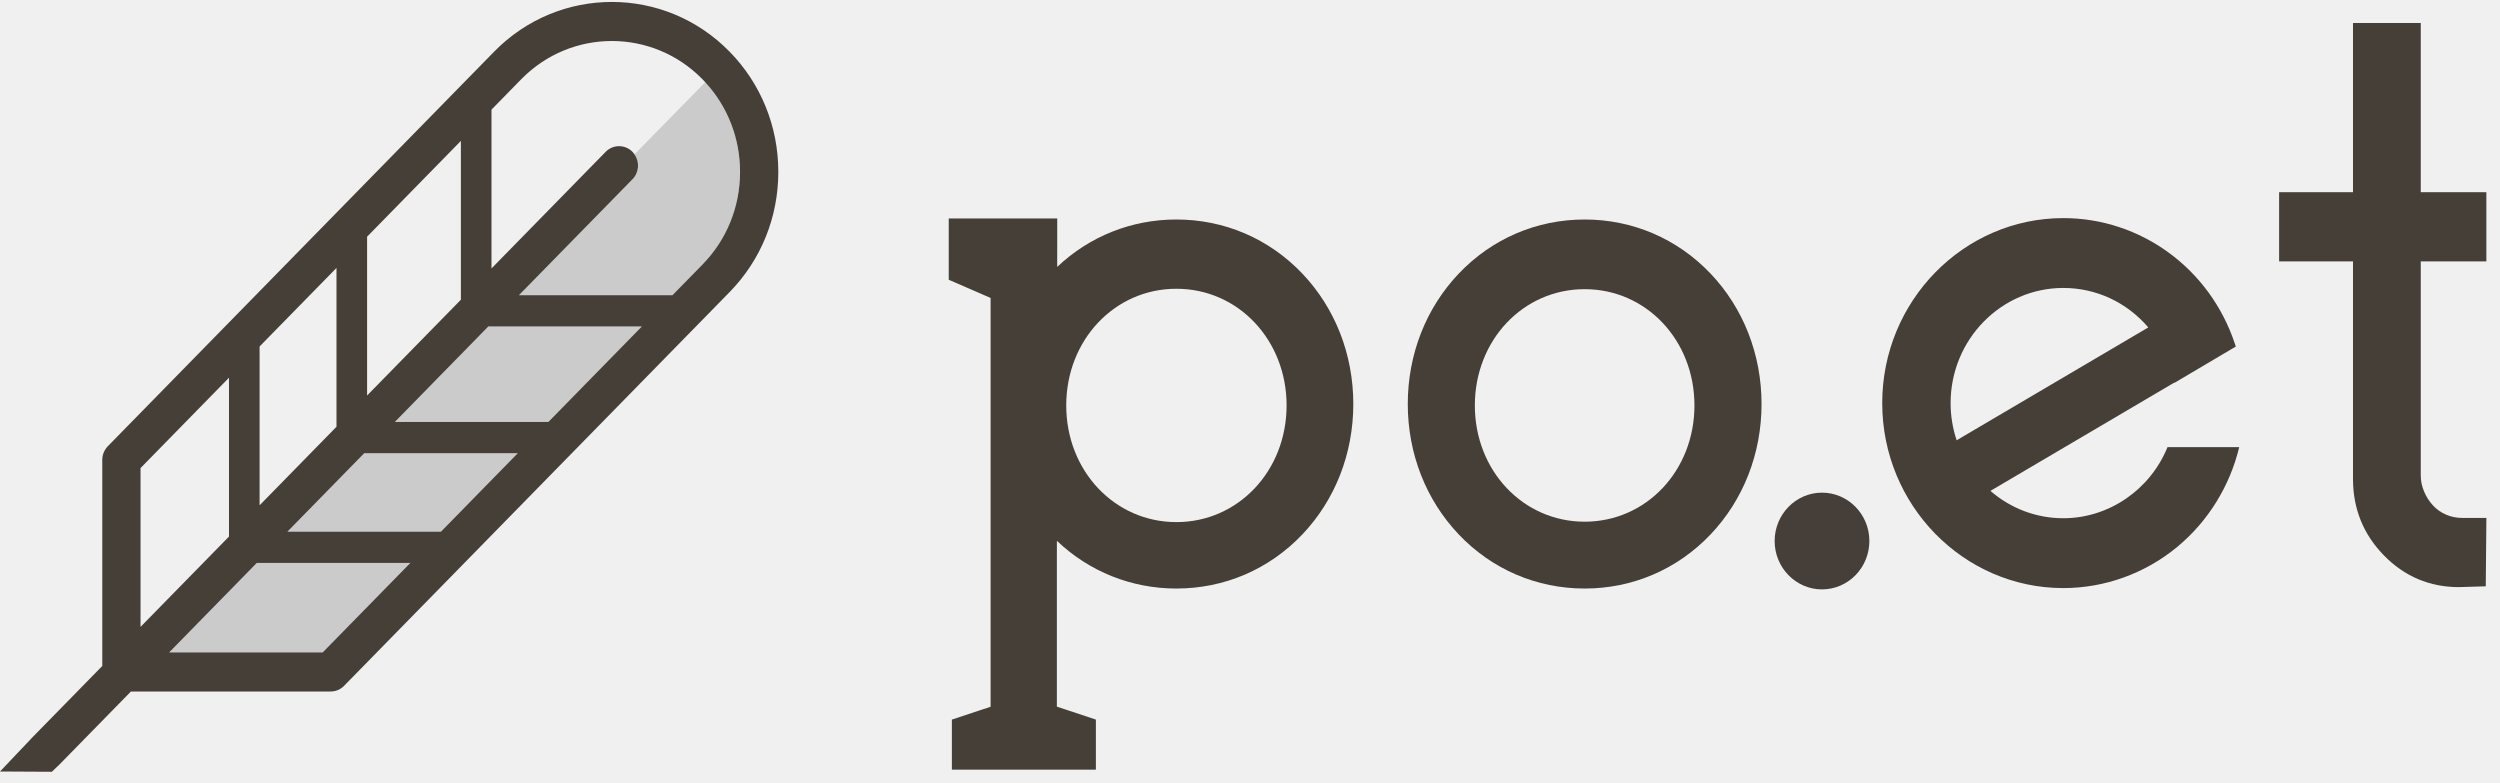
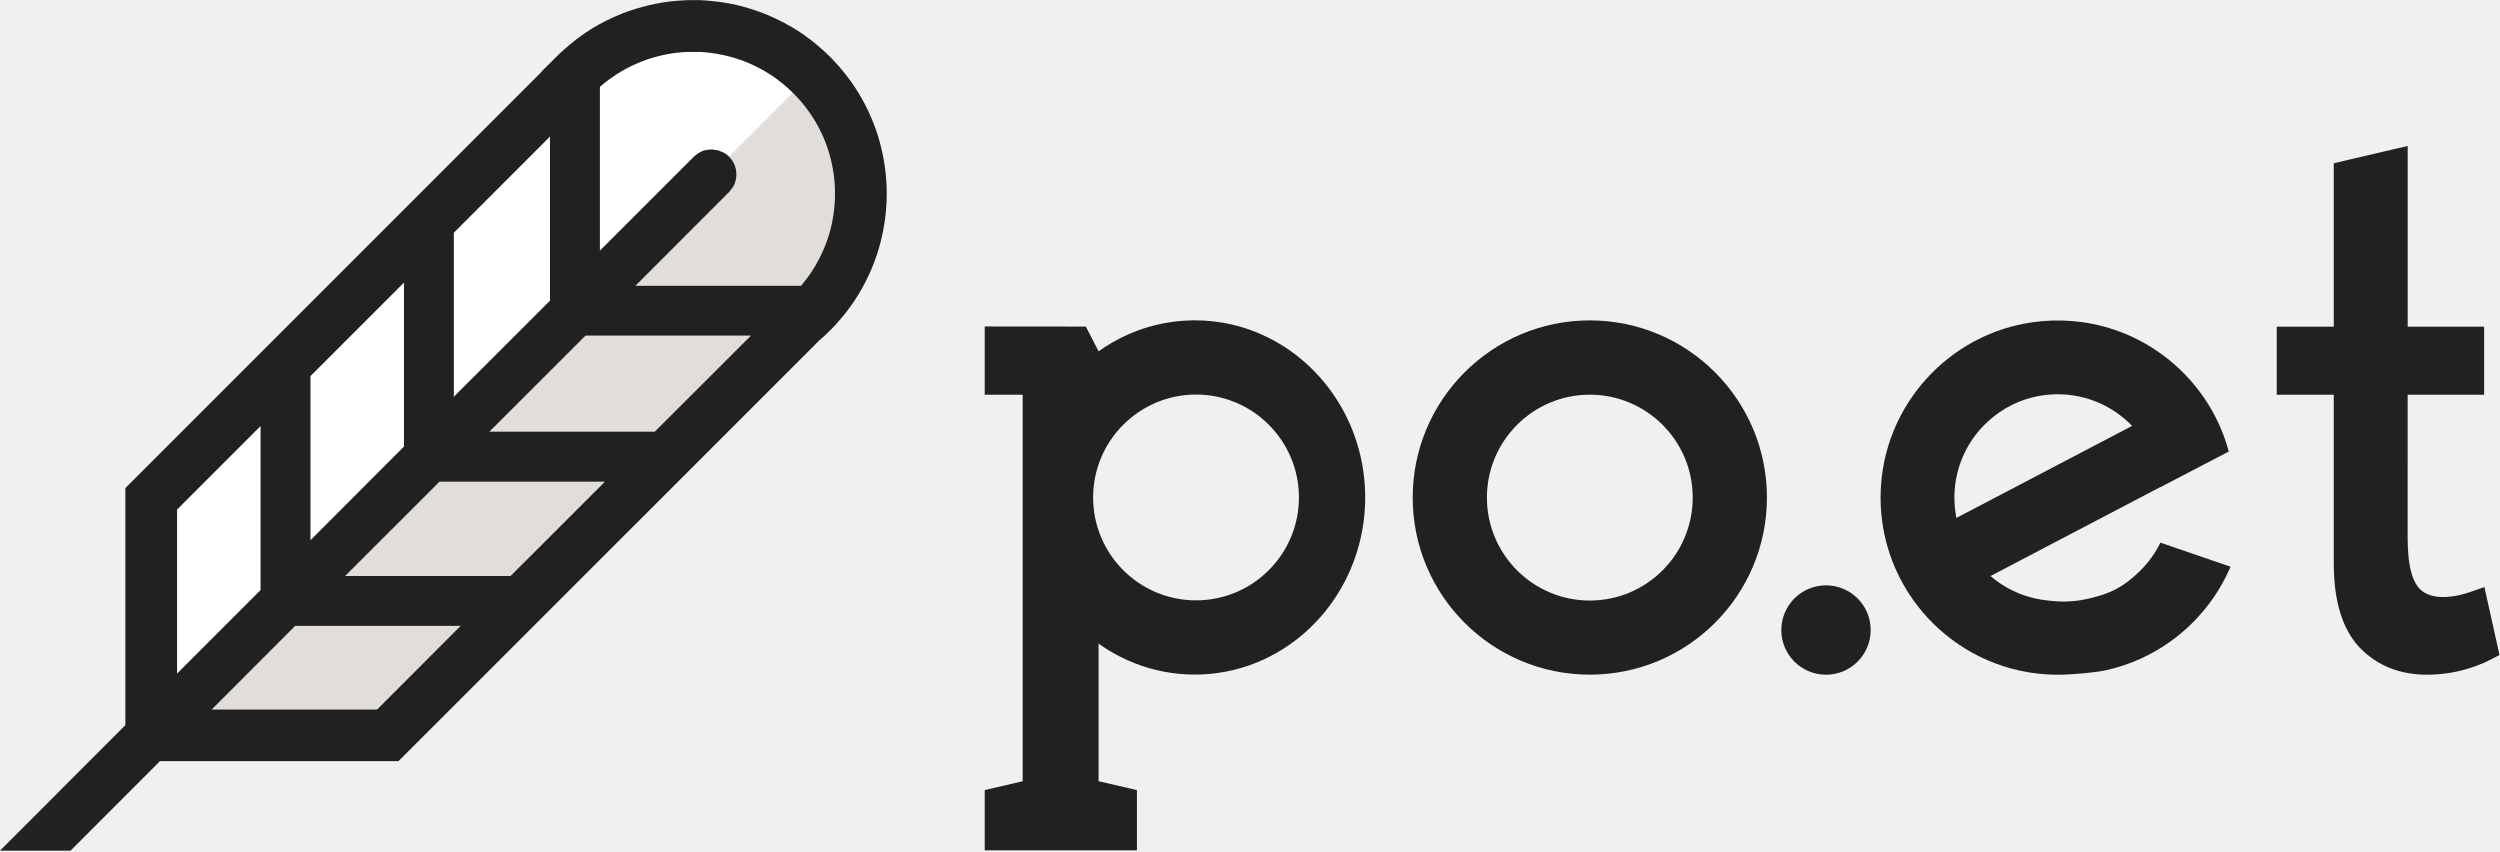
- <svg xmlns="http://www.w3.org/2000/svg" width="99px" height="31px" viewBox="0 0 99 31" version="1.1">
-   <defs />
-   <g id="Symbols" stroke="none" stroke-width="1" fill="none" fill-rule="evenodd">
-     <g id="navbar-(inside)" transform="translate(-19, -14)">
-       <g transform="translate(-1, 0)" id="logo">
-         <g transform="translate(20, 14)">
-           <path d="M72.151,19.509 C71.117,19.509 70.276,20.368 70.276,21.424 C70.276,22.481 71.117,23.34 72.151,23.34 C73.186,23.34 74.027,22.481 74.027,21.424 C74.027,20.368 73.186,19.509 72.151,19.509" id="Fill-1" fill="#463E38" />
-           <path d="M97.509,20.51 C97.279,20.51 97.06,20.466 96.859,20.378 C96.658,20.29 96.484,20.167 96.342,20.011 C96.197,19.853 96.079,19.668 95.992,19.46 C95.906,19.254 95.862,19.042 95.862,18.828 L95.862,10.352 L98.46,10.352 L98.46,7.612 L95.862,7.612 L95.862,0.911 L93.179,0.911 L93.179,7.612 L90.253,7.612 L90.253,10.352 L93.179,10.352 L93.179,18.973 C93.179,20.149 93.592,21.166 94.406,21.997 C95.22,22.829 96.216,23.25 97.371,23.25 L98.436,23.218 L98.461,20.51 L97.509,20.51 Z" id="Fill-5" fill="#463F38" />
-           <path d="M67.1,16.055 C67.1,18.637 65.191,20.659 62.752,20.659 C60.314,20.659 58.404,18.637 58.404,16.055 C58.404,13.473 60.314,11.451 62.752,11.451 C65.191,11.451 67.1,13.473 67.1,16.055 M67.738,10.834 C66.425,9.453 64.655,8.692 62.752,8.692 C60.85,8.692 59.079,9.453 57.767,10.834 C56.465,12.204 55.748,14.038 55.748,15.999 C55.748,17.959 56.465,19.794 57.767,21.164 C59.079,22.545 60.85,23.306 62.752,23.306 C64.655,23.306 66.425,22.545 67.738,21.164 C69.04,19.794 69.757,17.959 69.757,15.999 C69.757,14.038 69.04,12.204 67.738,10.834" id="Fill-3" fill="#463F38" />
-           <g id="Group-6">
-             <path d="M25.047,7.098 L20.551,11.69 L26.629,11.69 L27.804,10.489 C27.809,10.484 27.814,10.479 27.819,10.473 C28.778,9.494 29.306,8.192 29.306,6.807 C29.306,5.475 28.817,4.221 27.927,3.256 L25.127,6.112 C25.336,6.411 25.31,6.829 25.047,7.098" id="Fill-8" fill="#BBBBBB" opacity="0.695" />
-             <polygon id="Fill-10" fill="#BBBBBB" opacity="0.695" points="10.17 22.293 6.7 25.836 12.778 25.836 16.248 22.293" />
-             <polygon id="Fill-12" fill="#BBBBBB" opacity="0.695" points="25.417 12.928 19.339 12.928 15.638 16.707 21.716 16.707" />
-             <polygon id="Fill-14" fill="#BBBBBB" opacity="0.695" points="11.382 21.055 17.46 21.055 20.504 17.945 14.426 17.945" />
-             <g id="Group-18" transform="translate(0, 0.022483)" fill="#463F38">
-               <path d="M5.565,18.513 L9.068,14.935 L9.068,21.225 L5.565,24.802 L5.565,18.513 Z M10.28,13.697 L13.325,10.588 L13.325,16.877 L10.28,19.987 L10.28,13.697 Z M14.537,9.35 L18.251,5.557 L18.251,11.846 L14.537,15.639 L14.537,9.35 Z M20.504,17.923 L17.46,21.032 L11.382,21.032 L14.426,17.923 L20.504,17.923 Z M15.638,16.685 L19.339,12.905 L25.417,12.905 L21.716,16.685 L15.638,16.685 Z M6.7,25.813 L10.17,22.27 L16.248,22.27 L12.778,25.813 L6.7,25.813 Z M19.463,4.319 L20.639,3.117 C22.619,1.096 25.84,1.096 27.819,3.117 C27.856,3.155 27.892,3.195 27.927,3.233 C28.817,4.199 29.306,5.453 29.306,6.784 C29.306,8.169 28.778,9.471 27.819,10.451 C27.814,10.456 27.809,10.461 27.804,10.467 L26.629,11.667 L20.551,11.667 L25.047,7.076 C25.31,6.807 25.336,6.389 25.127,6.089 C25.103,6.055 25.077,6.021 25.047,5.99 C24.753,5.691 24.277,5.691 23.984,5.99 L19.463,10.608 L19.463,4.319 Z M28.891,2.023 C26.32,-0.602 22.138,-0.602 19.568,2.023 L4.272,17.646 C4.118,17.803 4.041,18.016 4.05,18.229 L4.05,26.35 L1.255,29.205 C1.241,29.219 1.229,29.233 1.217,29.248 L1.217,29.247 L-3.0051049e-05,30.529 L2.053,30.54 L2.25,30.351 C2.273,30.332 2.296,30.312 2.317,30.29 L5.185,27.361 L13.095,27.361 C13.318,27.361 13.519,27.262 13.657,27.104 L28.891,11.545 C28.896,11.54 28.901,11.534 28.907,11.529 C30.142,10.259 30.821,8.575 30.821,6.784 C30.821,4.986 30.136,3.295 28.891,2.023 L28.891,2.023 Z" id="Fill-16" />
+ <svg xmlns="http://www.w3.org/2000/svg" width="100%" height="100%" viewBox="0 0 1410 480" version="1.1" xml:space="preserve" style="fill-rule:evenodd;clip-rule:evenodd;stroke-linejoin:round;stroke-miterlimit:1.414;">
+   <g transform="matrix(1,0,0,1,-3947.77,-1040.2)">
+     <g transform="matrix(1.29412,0,0,0.772727,2972.06,7.60868)">
+       <g>
+         <g transform="matrix(1,0,0,1,29.5945,1.30576)">
+           <g id="Shape" transform="matrix(3.83846,0,0,6.42842,1094.38,1385.95)">
+             <path d="M185.68,58.724C184.266,59.211 184.045,59.327 183.162,59.56C182.248,59.802 179.318,60.429 178.044,58.585C176.765,56.733 176.985,53.004 176.966,51.523L176.967,36.892L185.649,36.892L185.649,29.159L176.97,29.159L176.97,8.644L168.579,10.605L168.577,29.159L162.102,29.159L162.102,36.892L168.577,36.892L168.577,56.018C168.577,60.359 169.576,63.557 171.53,65.613C173.53,67.669 176.166,68.76 179.528,68.675C183.801,68.566 186.528,66.889 187.395,66.437L185.68,58.724Z" style="fill:rgb(33,33,33);fill-rule:nonzero;" />
+           </g>
+           <g transform="matrix(0.77163,-0.0363455,0.0217022,1.29228,402.113,55.8221)">
+             <path d="M1639.29,1356.04C1639.77,1355 1639.49,1355.65 1638.67,1357.35C1636.11,1362.71 1633.07,1367.83 1629.6,1372.65C1626.09,1377.52 1622.14,1382.08 1617.82,1386.24C1613.36,1390.56 1608.49,1394.45 1603.3,1397.87C1598.16,1401.25 1592.71,1404.16 1587.04,1406.54C1580.79,1409.16 1574.28,1411.14 1567.64,1412.44C1561.41,1413.65 1549.52,1414.27 1543.18,1414.29C1536.83,1414.31 1530.48,1413.73 1524.24,1412.55C1517.58,1411.3 1511.06,1409.36 1504.79,1406.77C1499.1,1404.43 1493.63,1401.55 1488.47,1398.2C1483.26,1394.81 1478.37,1390.94 1473.88,1386.66C1469.53,1382.52 1465.56,1377.98 1462.02,1373.13C1458.52,1368.34 1455.45,1363.24 1452.86,1357.9C1450.59,1353.23 1448.69,1348.38 1447.17,1343.42C1445.7,1338.57 1444.59,1333.6 1443.87,1328.57C1442.32,1317.77 1442.54,1306.71 1444.53,1295.98C1446.27,1286.62 1449.35,1277.53 1453.67,1269.05C1458.81,1258.94 1465.67,1249.73 1473.88,1241.91C1481.95,1234.22 1491.3,1227.88 1501.44,1223.25C1509.29,1219.67 1517.59,1217.12 1526.09,1215.69C1529.52,1215.11 1532.97,1214.71 1536.44,1214.49C1538.25,1214.37 1540.07,1214.31 1541.89,1214.29C1542.32,1214.29 1542.75,1214.29 1543.18,1214.29C1545,1214.3 1546.82,1214.35 1548.64,1214.45C1552.11,1214.65 1555.57,1215.03 1559.01,1215.59C1567.52,1216.97 1575.85,1219.47 1583.72,1223C1593.8,1227.53 1603.12,1233.74 1611.18,1241.29C1619.45,1249.04 1626.4,1258.18 1631.63,1268.24C1635.38,1275.44 1638.24,1283.11 1640.13,1291.01L1601.04,1310L1601.03,1309.93L1574.91,1322.69L1569.45,1325.34L1569.46,1325.35L1503.68,1357.48C1508.54,1361.9 1514.14,1365.49 1520.19,1368.05C1524.03,1369.68 1528.04,1370.88 1532.14,1371.64C1535.61,1372.28 1541.33,1373.05 1544.86,1373.06C1549,1373.08 1552.2,1373.01 1557.73,1371.98C1561.18,1371.34 1566.25,1370.16 1570.65,1368.48C1577.39,1365.88 1583.41,1361.48 1588.64,1356.5C1593.25,1352.11 1597.13,1346.97 1600.1,1341.34L1639.29,1356.04ZM1585.96,1275.01C1584.8,1273.74 1583.59,1272.52 1582.32,1271.35C1577.82,1267.22 1572.69,1263.79 1567.14,1261.23C1562.71,1259.19 1558.02,1257.72 1553.21,1256.86C1551.04,1256.48 1548.84,1256.21 1546.64,1256.07C1545.57,1256 1544.5,1255.97 1543.43,1255.95C1543.17,1255.95 1542.92,1255.95 1542.66,1255.95C1539.44,1255.97 1536.22,1256.23 1533.04,1256.77C1528.22,1257.59 1523.51,1259.01 1519.06,1261.01C1513.7,1263.42 1508.72,1266.64 1504.31,1270.53C1498.99,1275.22 1494.52,1280.88 1491.21,1287.15C1488.81,1291.71 1487.01,1296.59 1485.9,1301.62C1484.98,1305.78 1484.52,1310.03 1484.52,1314.29C1484.52,1316.96 1484.7,1319.64 1485.07,1322.29C1485.15,1322.92 1485.25,1323.54 1485.35,1324.16L1585.96,1275.01Z" style="fill:rgb(33,33,33);" />
+           </g>
+           <g transform="matrix(0.194742,0,0,0.326142,1305.95,1370.85)">
+             <circle cx="1100" cy="1300" r="100" style="fill:rgb(33,33,33);" />
+           </g>
+           <g transform="matrix(0.772727,0,0,1.29412,-6179.94,-17195.9)">
+             <g>
+               <path d="M9831.64,14500C9886.77,14500 9931.53,14544.8 9931.53,14599.9C9931.53,14655.1 9886.77,14699.8 9831.64,14699.8C9776.5,14699.8 9731.74,14655.1 9731.74,14599.9C9731.74,14544.8 9776.5,14500 9831.64,14500ZM9831.64,14541.9C9863.67,14541.9 9889.67,14567.9 9889.67,14599.9C9889.67,14632 9863.67,14658 9831.64,14658C9799.6,14658 9773.6,14632 9773.6,14599.9C9773.6,14567.9 9799.6,14541.9 9831.64,14541.9Z" style="fill:rgb(33,33,33);" />
            </g>
          </g>
-           <path d="M50.949,16.055 C50.949,18.646 49.033,20.675 46.586,20.675 C44.14,20.675 42.223,18.646 42.223,16.055 C42.223,13.464 44.14,11.435 46.586,11.435 C49.033,11.435 50.949,13.464 50.949,16.055 M51.572,10.834 C50.259,9.453 48.489,8.692 46.586,8.692 C44.809,8.692 43.146,9.356 41.865,10.57 L41.867,8.804 L41.867,8.651 L37.57,8.651 L37.57,11.078 L39.228,11.799 L39.228,27.987 L37.694,28.496 L37.694,30.479 L39.534,30.479 L39.534,30.479 L41.557,30.478 L41.557,30.479 L43.397,30.479 L43.397,28.496 L41.852,27.983 L41.852,21.995 L41.853,21.416 C43.136,22.637 44.803,23.306 46.586,23.306 C48.489,23.306 50.259,22.545 51.572,21.164 C52.874,19.794 53.591,17.959 53.591,15.999 C53.591,14.038 52.874,12.204 51.572,10.834" id="Fill-19" fill="#463F38" />
-           <path d="M77.244,15.963 C77.244,13.448 79.247,11.403 81.708,11.403 C83.006,11.403 84.222,11.97 85.072,12.966 L77.483,17.435 C77.325,16.961 77.244,16.466 77.244,15.963 L77.244,15.963 Z M85.833,17.706 C85.147,19.396 83.506,20.522 81.708,20.522 C80.645,20.522 79.628,20.139 78.821,19.439 L86.104,15.15 L86.106,15.162 L88.538,13.723 L88.498,13.603 C87.509,10.633 84.78,8.637 81.708,8.637 C77.754,8.637 74.536,11.923 74.536,15.963 C74.536,20.002 77.754,23.288 81.708,23.288 C83.349,23.288 84.953,22.707 86.224,21.653 C87.439,20.646 88.303,19.249 88.673,17.706 L85.833,17.706 Z" id="Fill-21" fill="#463F38" />
+           <g transform="matrix(0.772727,0,0,1.29412,-2326.18,-11.1523)">
+             <path d="M4524.55,1480.81L4524.55,1262.84L4503.14,1262.84L4503.14,1224.34L4560.19,1224.39L4567.36,1238.34C4572.4,1234.75 4577.79,1231.63 4583.44,1229.08C4590.57,1225.87 4598.11,1223.55 4605.82,1222.22C4609.11,1221.65 4612.44,1221.26 4615.77,1221.05C4617.41,1220.95 4619.06,1220.89 4620.7,1220.87C4621.12,1220.87 4621.53,1220.87 4621.94,1220.87C4623.59,1220.88 4625.24,1220.92 4626.88,1221.02C4630.22,1221.2 4633.55,1221.57 4636.86,1222.12C4644.58,1223.4 4652.13,1225.67 4659.29,1228.84C4668.59,1232.97 4677.19,1238.61 4684.72,1245.44C4691.5,1251.58 4697.41,1258.68 4702.26,1266.43C4707.54,1274.88 4711.56,1284.11 4714.15,1293.73C4718.54,1309.94 4718.89,1327.23 4715.19,1343.62C4712.99,1353.38 4709.35,1362.82 4704.4,1371.52C4699.19,1380.68 4692.53,1389.02 4684.72,1396.1C4680.6,1399.83 4676.15,1403.22 4671.44,1406.19C4666.64,1409.23 4661.57,1411.83 4656.31,1413.95C4650.79,1416.17 4645.06,1417.87 4639.23,1418.99C4633.53,1420.09 4627.74,1420.64 4621.94,1420.66C4616.14,1420.68 4610.34,1420.16 4604.64,1419.1C4598.78,1418.02 4593.04,1416.36 4587.51,1414.17C4582.23,1412.08 4577.14,1409.51 4572.32,1406.51C4570.63,1405.45 4568.98,1404.35 4567.36,1403.19L4567.36,1480.8L4588.93,1485.79L4588.98,1485.79L4588.98,1485.8L4588.98,1485.8L4588.98,1519.77L4588.98,1519.77L4588.98,1519.8L4503.14,1519.8L4503.14,1485.8L4503.14,1485.8L4524.55,1480.81ZM4622.32,1262.73C4654.35,1262.73 4680.36,1288.74 4680.36,1320.77C4680.36,1352.8 4654.35,1378.8 4622.32,1378.8C4590.29,1378.8 4564.28,1352.8 4564.28,1320.77C4564.28,1288.74 4590.29,1262.73 4622.32,1262.73Z" style="fill:rgb(33,33,33);" />
+           </g>
+         </g>
+         <g transform="matrix(1,0,0,1,-2.72491,0)">
+           <g>
+             <g id="Bottom">
+               <g transform="matrix(0.772727,0,0,1.29412,-6152.77,-21254.8)">
+                 <path d="M9282.81,17728.4L9189.51,17728.4L9136.27,17781.6L9229.57,17781.6L9282.81,17728.4Z" style="fill:rgb(225,222,217);" />
+               </g>
+               <g transform="matrix(0.772727,0,0,1.29412,-6152.77,-21254.8)">
+                 <path d="M9365.18,17646L9271.89,17646L9217.64,17700.2L9310.93,17700.2L9365.18,17646Z" style="fill:rgb(225,222,217);" />
+               </g>
+               <g transform="matrix(0.772727,0,0,1.29412,-6152.77,-21254.8)">
+                 <path d="M9388.75,17509C9391.36,17511.5 9393.75,17514.2 9395.94,17517.1C9398.58,17520.5 9400.94,17524.1 9402.99,17527.9C9406.54,17534.4 9409.15,17541.5 9410.74,17548.8C9412.59,17557.2 9413.06,17566 9412.13,17574.5C9411.6,17579.5 9410.61,17584.4 9409.17,17589.2C9407.78,17593.7 9405.98,17598.2 9403.8,17602.4C9400.96,17608 9397.47,17613.2 9393.43,17617.9L9300.01,17617.9L9352.87,17565C9354.84,17562.4 9355.66,17561.9 9356.51,17558.7C9356.83,17557.5 9356.99,17556.3 9356.99,17555.1C9356.99,17552.6 9356.34,17550.2 9355.11,17548C9354.5,17547 9353.74,17546 9352.87,17545.1L9352.77,17545L9388.75,17509Z" style="fill:rgb(225,222,217);" />
+               </g>
+               <g transform="matrix(0.772727,0,0,1.29412,-6152.77,-21254.8)">
+                 <path d="M9201.44,17809.7L9108.14,17809.7L9061.02,17856.9L9154.32,17856.9L9201.44,17809.7Z" style="fill:rgb(225,222,217);" />
+               </g>
+             </g>
+             <g id="Top">
+               <g transform="matrix(0.772727,0,0,1.29412,-6152.77,-21254.8)">
+                 <path d="M9041.52,17744.1L9041.52,17836.6L9088.62,17789.5L9088.62,17697L9041.52,17744.1Z" style="fill:white;" />
+               </g>
+               <g transform="matrix(0.772727,0,0,1.29412,-6152.77,-21254.8)">
+                 <path d="M9197.6,17588L9197.6,17680.5L9251.85,17626.3L9251.85,17533.7L9197.6,17588Z" style="fill:white;" />
+               </g>
+               <g transform="matrix(0.772727,0,0,1.29412,-6152.77,-21254.8)">
+                 <path d="M9116.75,17668.8L9116.75,17761.4L9169.48,17708.6L9169.48,17616.1L9116.75,17668.8Z" style="fill:white;" />
+               </g>
+               <g transform="matrix(0.772727,0,0,1.29412,-6152.77,-21254.8)">
+                 <path d="M9352.77,17545C9350.5,17542.8 9349.51,17542.7 9346.57,17541.5C9345.35,17541.3 9344.14,17541.2 9342.93,17541C9339.73,17541.4 9338.76,17541.2 9335.9,17542.9C9334.84,17543.5 9333.96,17544.4 9332.99,17545.1L9279.98,17598.1L9279.98,17505.7C9280.18,17505.5 9280.4,17505.3 9280.61,17505.2C9283.21,17502.9 9285.95,17500.9 9288.82,17499C9292.65,17496.5 9296.71,17494.3 9300.92,17492.5C9305.06,17490.7 9309.36,17489.2 9313.75,17488.2C9317.8,17487.2 9321.92,17486.5 9326.06,17486.2C9327.5,17486.1 9328.93,17486 9330.37,17486C9331.01,17486 9331.65,17486 9332.28,17486C9332.6,17486 9332.92,17486 9333.24,17486C9334.2,17486 9335.16,17486 9336.11,17486C9337.87,17486.1 9339.62,17486.2 9341.37,17486.4C9347.27,17487.1 9353.1,17488.4 9358.72,17490.3C9365.36,17492.6 9371.7,17495.8 9377.51,17499.7C9381.55,17502.5 9385.33,17505.6 9388.75,17509L9352.77,17545Z" style="fill:white;" />
+               </g>
+             </g>
+           </g>
+           <g transform="matrix(0.772727,0,0,1.29412,-6152.77,-21254.8)">
+             <path d="M8941.65,17936.5L9012.36,17865.7L9012.36,17732L9247.12,17497.2L9247.12,17497C9250.15,17494 9253.18,17491 9256.2,17488C9256.54,17487.7 9256.87,17487.3 9257.22,17487C9258.05,17486.2 9258.9,17485.4 9259.76,17484.7C9261.73,17482.9 9263.76,17481.2 9265.85,17479.6C9266.95,17478.7 9268.06,17477.9 9269.19,17477.1C9271.11,17475.7 9273.08,17474.4 9275.09,17473.1C9275.58,17472.8 9276.07,17472.5 9276.56,17472.2C9278.57,17471 9280.63,17469.9 9282.72,17468.8C9285.88,17467.2 9289.12,17465.7 9292.43,17464.4C9297.36,17462.5 9302.43,17460.9 9307.59,17459.7C9312.68,17458.5 9317.87,17457.6 9323.09,17457.2C9324.6,17457.1 9326.11,17457 9327.62,17456.9C9328.94,17456.8 9330.25,17456.8 9331.57,17456.8C9332.2,17456.8 9332.84,17456.8 9333.48,17456.8C9334.36,17456.8 9335.23,17456.8 9336.11,17456.8C9338.72,17456.9 9341.33,17457.1 9343.92,17457.4C9349.14,17457.9 9354.31,17458.8 9359.39,17460.1C9362.57,17460.9 9365.72,17461.9 9368.82,17463C9370.29,17463.5 9371.74,17464 9373.18,17464.6C9380.57,17467.6 9387.62,17471.3 9394.19,17475.8C9406.43,17484.2 9416.96,17495.1 9424.9,17507.6C9428.13,17512.7 9430.93,17518.1 9433.27,17523.7C9435.06,17527.9 9436.58,17532.3 9437.82,17536.8C9440.84,17547.7 9442.14,17559.2 9441.67,17570.5C9441.36,17577.9 9440.29,17585.3 9438.49,17592.5C9437.15,17597.9 9435.4,17603.1 9433.27,17608.2C9431.24,17613 9428.84,17617.8 9426.13,17622.3C9424.38,17625.2 9422.49,17628 9420.48,17630.7C9418.15,17633.9 9415.64,17636.9 9412.99,17639.8C9412.05,17640.8 9411.09,17641.8 9410.12,17642.8L9409.85,17643C9408.81,17644.1 9407.75,17645.1 9406.67,17646.1C9405.47,17647.2 9404.24,17648.3 9402.99,17649.3L9403.54,17648.9L9166.4,17886L9031.86,17886L8981.43,17936.5L8941.65,17936.5ZM9201.44,17809.7L9108.14,17809.7L9061.02,17856.9L9154.32,17856.9L9201.44,17809.7ZM9041.52,17744.1L9041.52,17836.6L9088.62,17789.5L9088.62,17697L9041.52,17744.1ZM9282.81,17728.4L9189.51,17728.4L9136.27,17781.6L9229.57,17781.6L9282.81,17728.4ZM9116.75,17668.8L9116.75,17761.4L9169.48,17708.6L9169.48,17616.1L9116.75,17668.8ZM9365.18,17646L9271.89,17646L9217.64,17700.2L9310.93,17700.2L9365.18,17646ZM9197.6,17588L9197.6,17680.5L9251.85,17626.3L9251.85,17533.7L9197.6,17588ZM9393.43,17617.9C9397.47,17613.2 9400.96,17608 9403.8,17602.4C9405.98,17598.2 9407.78,17593.7 9409.17,17589.2C9410.61,17584.4 9411.6,17579.5 9412.13,17574.5C9413.06,17566 9412.59,17557.2 9410.74,17548.8C9409.15,17541.5 9406.54,17534.4 9402.99,17527.9C9400.94,17524.1 9398.58,17520.5 9395.94,17517.1C9390.76,17510.4 9384.51,17504.5 9377.51,17499.7C9371.7,17495.8 9365.36,17492.6 9358.72,17490.3C9353.1,17488.4 9347.27,17487.1 9341.37,17486.4C9339.62,17486.2 9337.87,17486.1 9336.11,17486C9335.16,17486 9334.2,17486 9333.24,17486C9332.92,17486 9332.6,17486 9332.28,17486C9331.65,17486 9331.01,17486 9330.37,17486C9328.93,17486 9327.5,17486.1 9326.06,17486.2C9321.92,17486.5 9317.8,17487.2 9313.75,17488.2C9309.36,17489.2 9305.06,17490.7 9300.92,17492.5C9296.71,17494.3 9292.65,17496.5 9288.82,17499C9285.95,17500.9 9283.21,17502.9 9280.61,17505.2C9280.4,17505.3 9280.18,17505.5 9279.98,17505.7L9279.98,17598.1L9332.99,17545.1C9333.96,17544.4 9334.84,17543.5 9335.9,17542.9C9338.76,17541.2 9339.73,17541.4 9342.93,17541C9344.14,17541.2 9345.35,17541.3 9346.57,17541.5C9349.55,17542.7 9350.53,17542.8 9352.87,17545.1C9353.74,17546 9354.5,17547 9355.11,17548C9356.34,17550.2 9356.99,17552.6 9356.99,17555.1C9356.99,17556.3 9356.83,17557.5 9356.51,17558.7C9355.66,17561.9 9354.84,17562.4 9352.87,17565L9300.01,17617.9L9393.43,17617.9Z" style="fill:rgb(33,33,33);" />
+           </g>
        </g>
      </g>
    </g>
  </g>
</svg>
